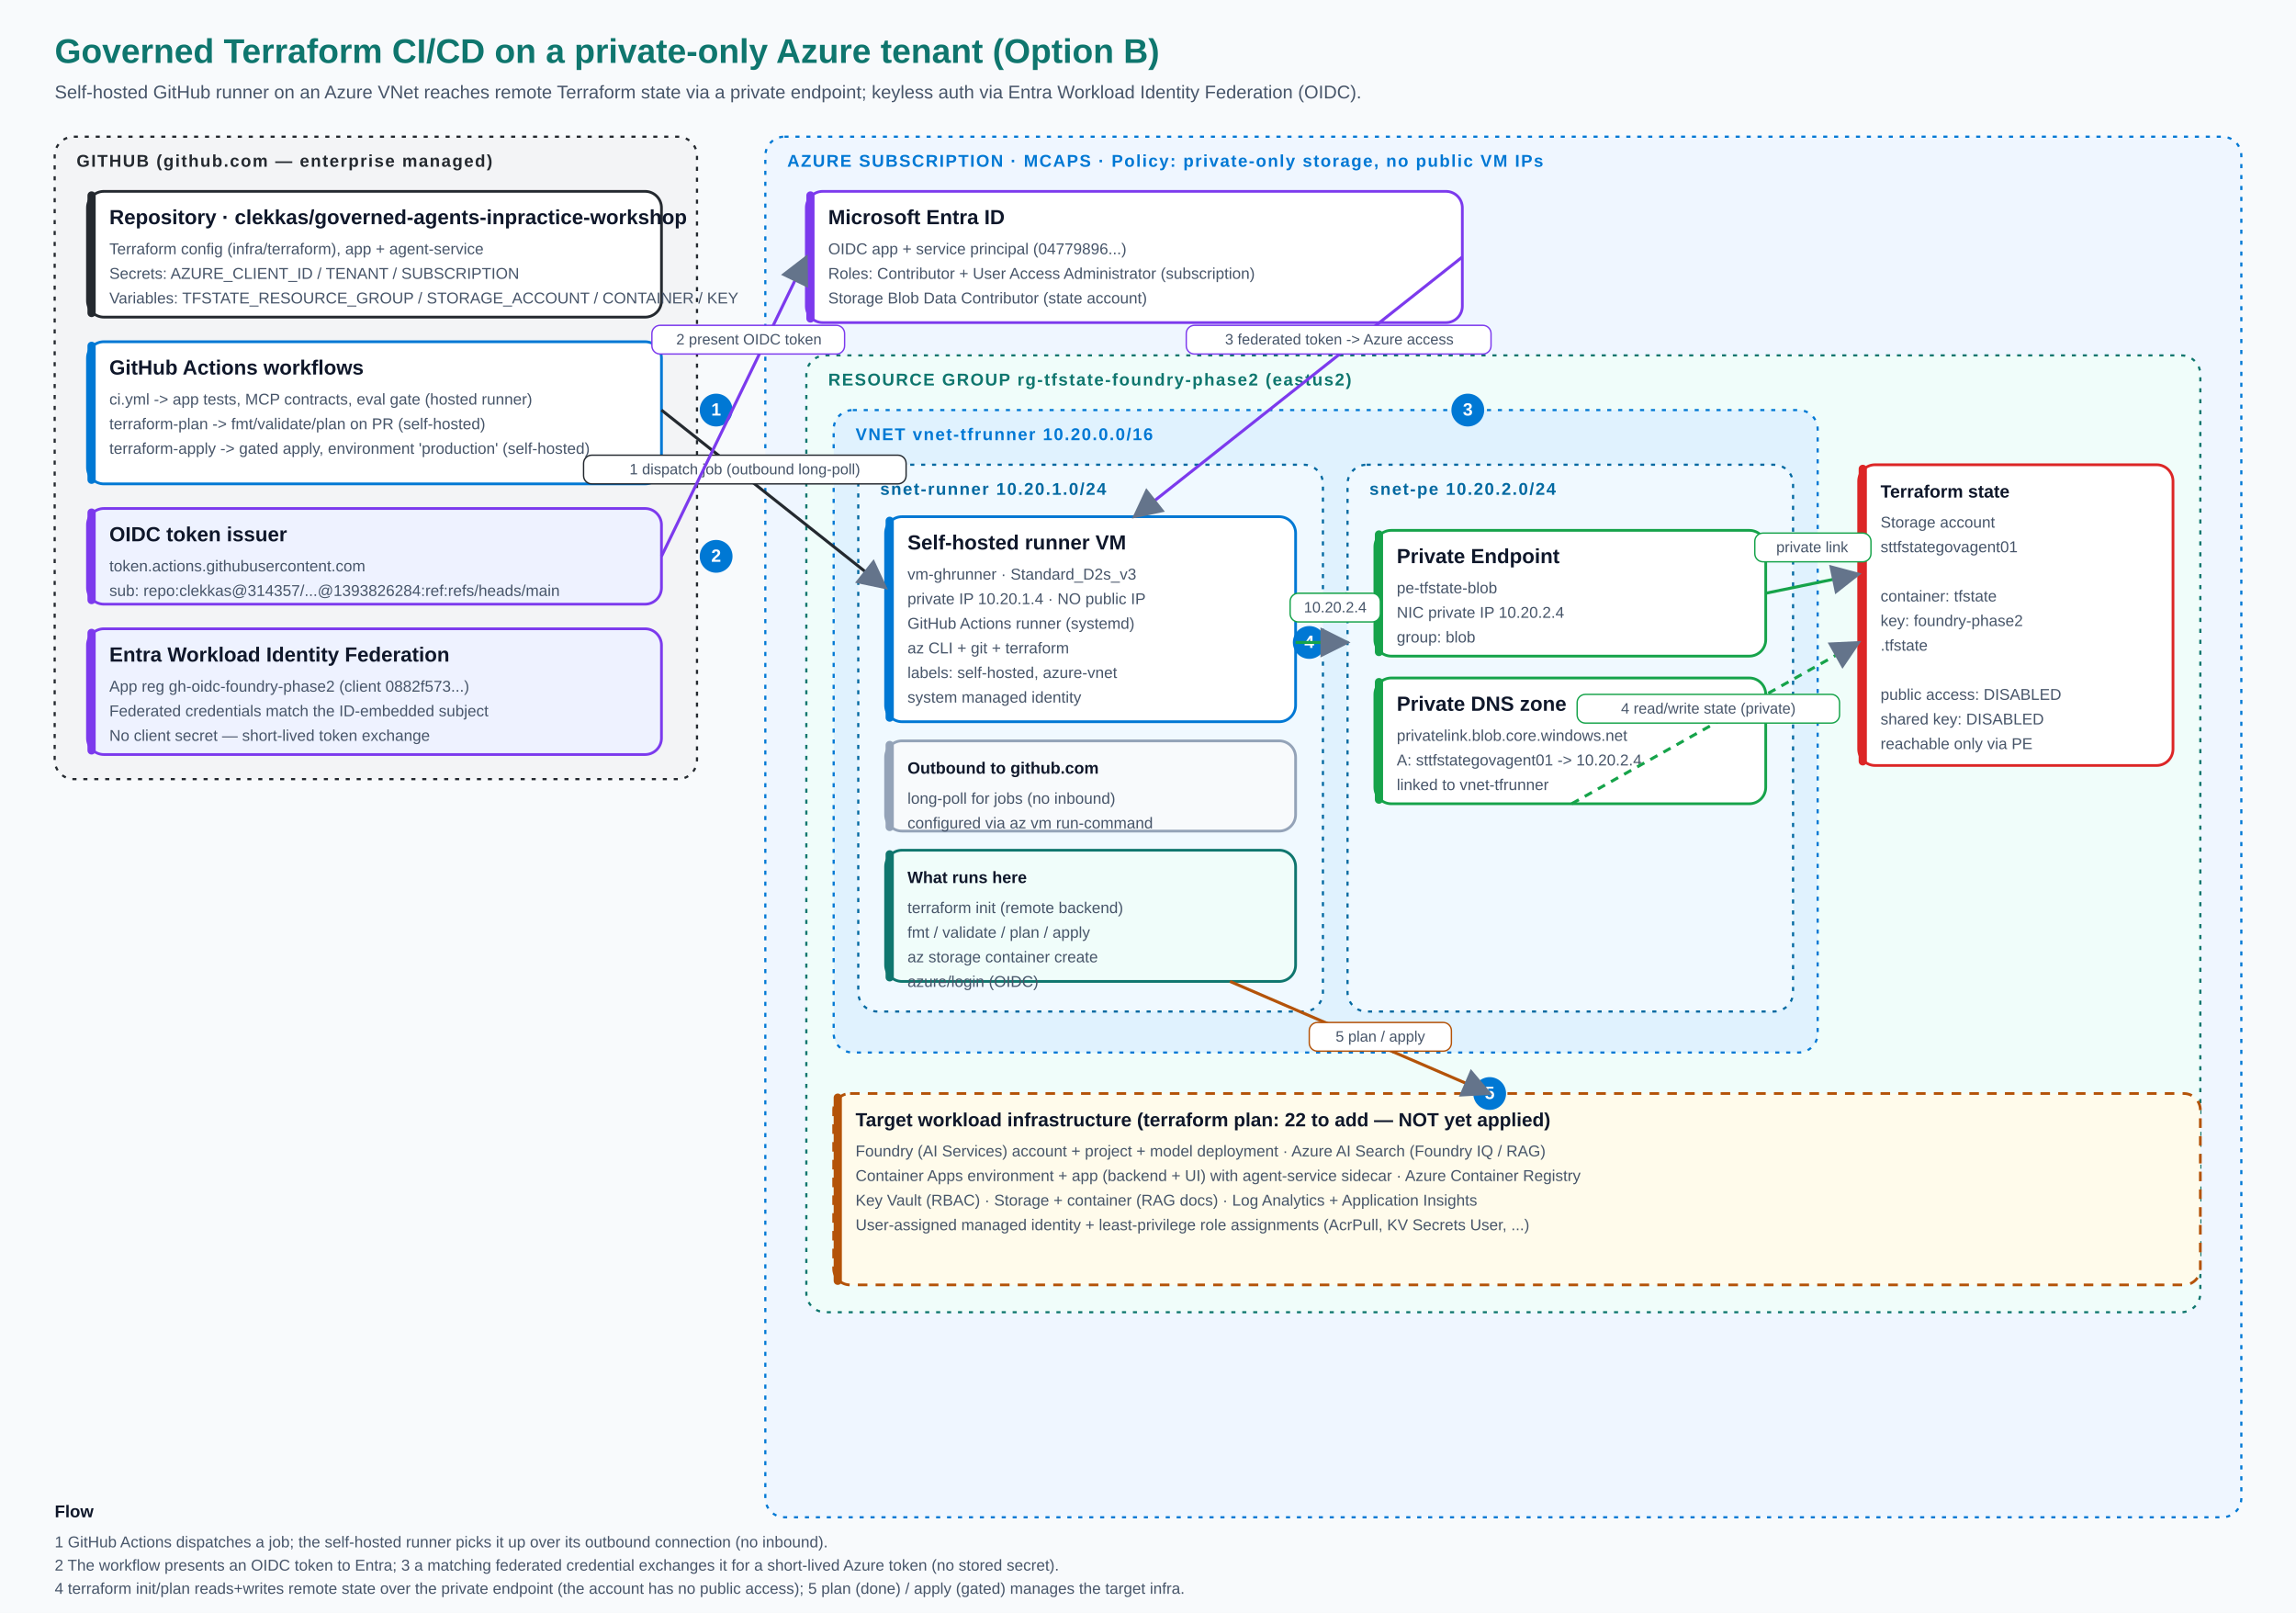
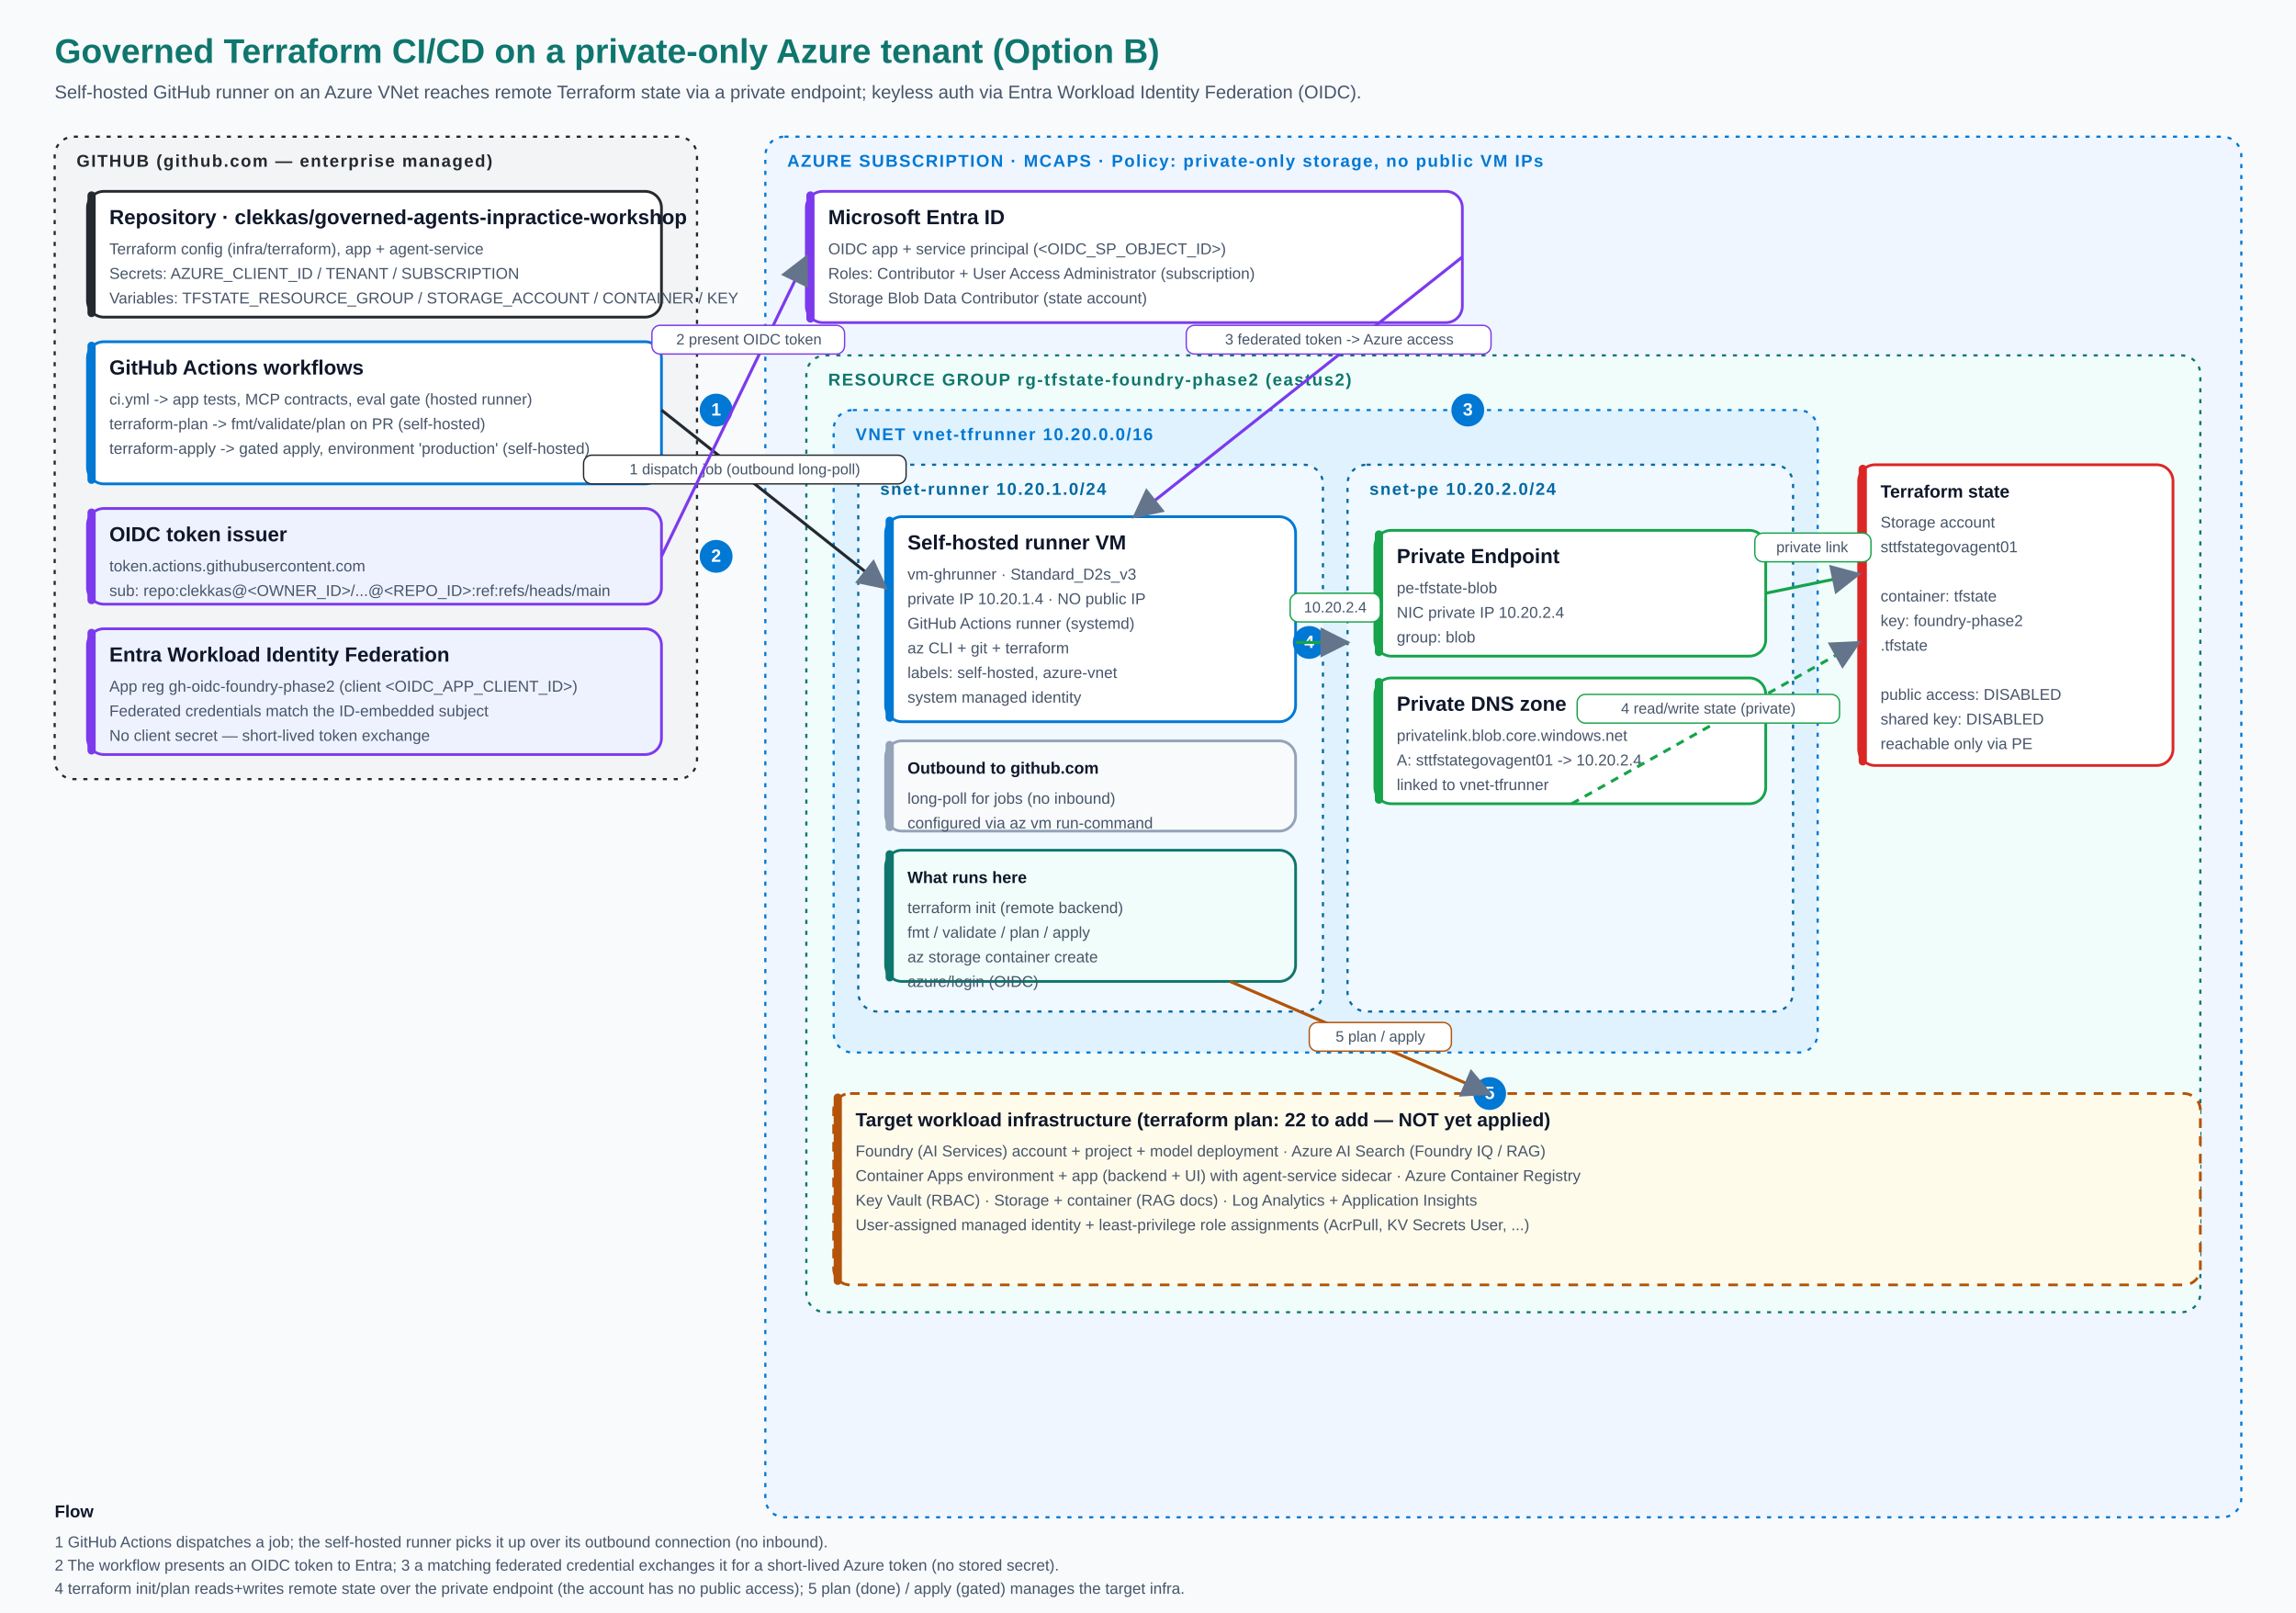
<svg xmlns="http://www.w3.org/2000/svg" width="1680" height="1180" viewBox="0 0 1680 1180">
  <defs>
    <marker id="arw" markerWidth="12" markerHeight="12" refX="9" refY="5" orient="auto">
      <path d="M0,0 L10,5 L0,10 z" fill="#64748b" />
    </marker>
  </defs>
  <rect width="1680" height="1180" fill="#f8fafc" />
  <text x="40" y="46" font-family="Segoe UI, Arial" font-size="25" font-weight="800" fill="#0f766e">Governed Terraform CI/CD on a private-only Azure tenant (Option B)</text>
  <text x="40" y="72" font-family="Segoe UI, Arial" font-size="13.5" fill="#475569">Self-hosted GitHub runner on an Azure VNet reaches remote Terraform state via a private endpoint; keyless auth via Entra Workload Identity Federation (OIDC).</text>
  <rect x="40" y="100" width="470" height="470" rx="14" fill="#f3f4f6" stroke="#24292f" stroke-width="1.6" stroke-dasharray="3 5" />
  <text x="56" y="122" font-family="Segoe UI, Arial" font-size="12.5" font-weight="800" fill="#24292f" letter-spacing="1">GITHUB (github.com — enterprise managed)</text>
  <rect x="64" y="140" width="420" height="92" rx="12" fill="#ffffff" stroke="#24292f" stroke-width="2" />
  <rect x="64" y="140" width="6" height="92" rx="3" fill="#24292f" />
  <text x="80" y="164" font-family="Segoe UI, Arial" font-size="15" font-weight="700" fill="#0f172a">Repository  ·  clekkas/governed-agents-inpractice-workshop</text>
  <text x="80" y="186" font-family="Segoe UI, Arial" font-size="11.5" fill="#475569">Terraform config (infra/terraform), app + agent-service</text>
  <text x="80" y="204" font-family="Segoe UI, Arial" font-size="11.5" fill="#475569">Secrets: AZURE_CLIENT_ID / TENANT / SUBSCRIPTION</text>
  <text x="80" y="222" font-family="Segoe UI, Arial" font-size="11.5" fill="#475569">Variables: TFSTATE_RESOURCE_GROUP / STORAGE_ACCOUNT / CONTAINER / KEY</text>
  <rect x="64" y="250" width="420" height="104" rx="12" fill="#ffffff" stroke="#0078d4" stroke-width="2" />
  <rect x="64" y="250" width="6" height="104" rx="3" fill="#0078d4" />
  <text x="80" y="274" font-family="Segoe UI, Arial" font-size="15" font-weight="700" fill="#0f172a">GitHub Actions workflows</text>
  <text x="80" y="296" font-family="Segoe UI, Arial" font-size="11.5" fill="#475569">ci.yml          -&gt; app tests, MCP contracts, eval gate (hosted runner)</text>
  <text x="80" y="314" font-family="Segoe UI, Arial" font-size="11.5" fill="#475569">terraform-plan  -&gt; fmt/validate/plan on PR (self-hosted)</text>
  <text x="80" y="332" font-family="Segoe UI, Arial" font-size="11.5" fill="#475569">terraform-apply -&gt; gated apply, environment 'production' (self-hosted)</text>
  <rect x="64" y="372" width="420" height="70" rx="12" fill="#eef2ff" stroke="#7c3aed" stroke-width="2" />
  <rect x="64" y="372" width="6" height="70" rx="3" fill="#7c3aed" />
  <text x="80" y="396" font-family="Segoe UI, Arial" font-size="15" font-weight="700" fill="#0f172a">OIDC token issuer</text>
  <text x="80" y="418" font-family="Segoe UI, Arial" font-size="11.5" fill="#475569">token.actions.githubusercontent.com</text>
-   <text x="80" y="436" font-family="Segoe UI, Arial" font-size="11.5" fill="#475569">sub: repo:clekkas@314357/...@1393826284:ref:refs/heads/main</text>
+   <text x="80" y="436" font-family="Segoe UI, Arial" font-size="11.5" fill="#475569">sub: repo:clekkas@&lt;OWNER_ID&gt;/...@&lt;REPO_ID&gt;:ref:refs/heads/main</text>
  <rect x="64" y="460" width="420" height="92" rx="12" fill="#eef2ff" stroke="#7c3aed" stroke-width="2" />
  <rect x="64" y="460" width="6" height="92" rx="3" fill="#7c3aed" />
  <text x="80" y="484" font-family="Segoe UI, Arial" font-size="15" font-weight="700" fill="#0f172a">Entra Workload Identity Federation</text>
-   <text x="80" y="506" font-family="Segoe UI, Arial" font-size="11.5" fill="#475569">App reg gh-oidc-foundry-phase2 (client 0882f573...)</text>
+   <text x="80" y="506" font-family="Segoe UI, Arial" font-size="11.5" fill="#475569">App reg gh-oidc-foundry-phase2 (client &lt;OIDC_APP_CLIENT_ID&gt;)</text>
  <text x="80" y="524" font-family="Segoe UI, Arial" font-size="11.5" fill="#475569">Federated credentials match the ID-embedded subject</text>
  <text x="80" y="542" font-family="Segoe UI, Arial" font-size="11.5" fill="#475569">No client secret — short-lived token exchange</text>
  <rect x="560" y="100" width="1080" height="1010" rx="14" fill="#eff6ff" stroke="#0078d4" stroke-width="1.6" stroke-dasharray="3 5" />
  <text x="576" y="122" font-family="Segoe UI, Arial" font-size="12.5" font-weight="800" fill="#0078d4" letter-spacing="1">AZURE SUBSCRIPTION  ·  MCAPS  ·  Policy: private-only storage, no public VM IPs</text>
  <rect x="590" y="140" width="480" height="96" rx="12" fill="#ffffff" stroke="#7c3aed" stroke-width="2" />
  <rect x="590" y="140" width="6" height="96" rx="3" fill="#7c3aed" />
  <text x="606" y="164" font-family="Segoe UI, Arial" font-size="15" font-weight="700" fill="#0f172a">Microsoft Entra ID</text>
-   <text x="606" y="186" font-family="Segoe UI, Arial" font-size="11.5" fill="#475569">OIDC app + service principal (04779896...)</text>
+   <text x="606" y="186" font-family="Segoe UI, Arial" font-size="11.5" fill="#475569">OIDC app + service principal (&lt;OIDC_SP_OBJECT_ID&gt;)</text>
  <text x="606" y="204" font-family="Segoe UI, Arial" font-size="11.5" fill="#475569">Roles: Contributor + User Access Administrator (subscription)</text>
  <text x="606" y="222" font-family="Segoe UI, Arial" font-size="11.5" fill="#475569">Storage Blob Data Contributor (state account)</text>
  <rect x="590" y="260" width="1020" height="700" rx="14" fill="#f0fdfa" stroke="#0f766e" stroke-width="1.6" stroke-dasharray="3 5" />
  <text x="606" y="282" font-family="Segoe UI, Arial" font-size="12.5" font-weight="800" fill="#0f766e" letter-spacing="1">RESOURCE GROUP  rg-tfstate-foundry-phase2  (eastus2)</text>
  <rect x="610" y="300" width="720" height="470" rx="14" fill="#e0f2fe" stroke="#0078d4" stroke-width="1.6" stroke-dasharray="3 5" />
  <text x="626" y="322" font-family="Segoe UI, Arial" font-size="12.5" font-weight="800" fill="#0078d4" letter-spacing="1">VNET  vnet-tfrunner  10.20.0.0/16</text>
  <rect x="628" y="340" width="340" height="400" rx="14" fill="#f0f9ff" stroke="#0369a1" stroke-width="1.6" stroke-dasharray="3 5" />
  <text x="644" y="362" font-family="Segoe UI, Arial" font-size="12.5" font-weight="800" fill="#0369a1" letter-spacing="1">snet-runner 10.20.1.0/24</text>
  <rect x="648" y="378" width="300" height="150" rx="12" fill="#ffffff" stroke="#0078d4" stroke-width="2" />
  <rect x="648" y="378" width="6" height="150" rx="3" fill="#0078d4" />
  <text x="664" y="402" font-family="Segoe UI, Arial" font-size="15" font-weight="700" fill="#0f172a">Self-hosted runner VM</text>
  <text x="664" y="424" font-family="Segoe UI, Arial" font-size="11.5" fill="#475569">vm-ghrunner  ·  Standard_D2s_v3</text>
  <text x="664" y="442" font-family="Segoe UI, Arial" font-size="11.5" fill="#475569">private IP 10.20.1.4  ·  NO public IP</text>
  <text x="664" y="460" font-family="Segoe UI, Arial" font-size="11.5" fill="#475569">GitHub Actions runner (systemd)</text>
  <text x="664" y="478" font-family="Segoe UI, Arial" font-size="11.5" fill="#475569">az CLI + git + terraform</text>
  <text x="664" y="496" font-family="Segoe UI, Arial" font-size="11.5" fill="#475569">labels: self-hosted, azure-vnet</text>
  <text x="664" y="514" font-family="Segoe UI, Arial" font-size="11.5" fill="#475569">system managed identity</text>
  <rect x="648" y="542" width="300" height="66" rx="12" fill="#f8fafc" stroke="#94a3b8" stroke-width="2" />
  <rect x="648" y="542" width="6" height="66" rx="3" fill="#94a3b8" />
  <text x="664" y="566" font-family="Segoe UI, Arial" font-size="12" font-weight="700" fill="#0f172a">Outbound to github.com</text>
  <text x="664" y="588" font-family="Segoe UI, Arial" font-size="11.5" fill="#475569">long-poll for jobs (no inbound)</text>
  <text x="664" y="606" font-family="Segoe UI, Arial" font-size="11.5" fill="#475569">configured via az vm run-command</text>
  <rect x="648" y="622" width="300" height="96" rx="12" fill="#f0fdfa" stroke="#0f766e" stroke-width="2" />
  <rect x="648" y="622" width="6" height="96" rx="3" fill="#0f766e" />
  <text x="664" y="646" font-family="Segoe UI, Arial" font-size="12" font-weight="700" fill="#0f172a">What runs here</text>
  <text x="664" y="668" font-family="Segoe UI, Arial" font-size="11.5" fill="#475569">terraform init (remote backend)</text>
  <text x="664" y="686" font-family="Segoe UI, Arial" font-size="11.5" fill="#475569">fmt / validate / plan / apply</text>
  <text x="664" y="704" font-family="Segoe UI, Arial" font-size="11.5" fill="#475569">az storage container create</text>
  <text x="664" y="722" font-family="Segoe UI, Arial" font-size="11.5" fill="#475569">azure/login (OIDC)</text>
  <rect x="986" y="340" width="326" height="400" rx="14" fill="#f0f9ff" stroke="#0369a1" stroke-width="1.6" stroke-dasharray="3 5" />
  <text x="1002" y="362" font-family="Segoe UI, Arial" font-size="12.5" font-weight="800" fill="#0369a1" letter-spacing="1">snet-pe 10.20.2.0/24</text>
  <rect x="1006" y="388" width="286" height="92" rx="12" fill="#ffffff" stroke="#16a34a" stroke-width="2" />
  <rect x="1006" y="388" width="6" height="92" rx="3" fill="#16a34a" />
  <text x="1022" y="412" font-family="Segoe UI, Arial" font-size="15" font-weight="700" fill="#0f172a">Private Endpoint</text>
  <text x="1022" y="434" font-family="Segoe UI, Arial" font-size="11.5" fill="#475569">pe-tfstate-blob</text>
  <text x="1022" y="452" font-family="Segoe UI, Arial" font-size="11.5" fill="#475569">NIC private IP 10.20.2.4</text>
  <text x="1022" y="470" font-family="Segoe UI, Arial" font-size="11.5" fill="#475569">group: blob</text>
  <rect x="1006" y="496" width="286" height="92" rx="12" fill="#ffffff" stroke="#16a34a" stroke-width="2" />
  <rect x="1006" y="496" width="6" height="92" rx="3" fill="#16a34a" />
  <text x="1022" y="520" font-family="Segoe UI, Arial" font-size="15" font-weight="700" fill="#0f172a">Private DNS zone</text>
  <text x="1022" y="542" font-family="Segoe UI, Arial" font-size="11.5" fill="#475569">privatelink.blob.core.windows.net</text>
  <text x="1022" y="560" font-family="Segoe UI, Arial" font-size="11.5" fill="#475569">A: sttfstategovagent01 -&gt; 10.20.2.4</text>
  <text x="1022" y="578" font-family="Segoe UI, Arial" font-size="11.5" fill="#475569">linked to vnet-tfrunner</text>
  <rect x="1360" y="340" width="230" height="220" rx="12" fill="#ffffff" stroke="#dc2626" stroke-width="2" />
  <rect x="1360" y="340" width="6" height="220" rx="3" fill="#dc2626" />
  <text x="1376" y="364" font-family="Segoe UI, Arial" font-size="13" font-weight="700" fill="#0f172a">Terraform state</text>
  <text x="1376" y="386" font-family="Segoe UI, Arial" font-size="11.5" fill="#475569">Storage account</text>
  <text x="1376" y="404" font-family="Segoe UI, Arial" font-size="11.5" fill="#475569">sttfstategovagent01</text>
  <text x="1376" y="422" font-family="Segoe UI, Arial" font-size="11.5" fill="#475569" />
  <text x="1376" y="440" font-family="Segoe UI, Arial" font-size="11.5" fill="#475569">container: tfstate</text>
  <text x="1376" y="458" font-family="Segoe UI, Arial" font-size="11.5" fill="#475569">key: foundry-phase2</text>
  <text x="1376" y="476" font-family="Segoe UI, Arial" font-size="11.5" fill="#475569">.tfstate</text>
  <text x="1376" y="494" font-family="Segoe UI, Arial" font-size="11.5" fill="#475569" />
  <text x="1376" y="512" font-family="Segoe UI, Arial" font-size="11.5" fill="#475569">public access: DISABLED</text>
  <text x="1376" y="530" font-family="Segoe UI, Arial" font-size="11.5" fill="#475569">shared key: DISABLED</text>
  <text x="1376" y="548" font-family="Segoe UI, Arial" font-size="11.5" fill="#475569">reachable only via PE</text>
  <rect x="610" y="800" width="1000" height="140" rx="12" fill="#fffbeb" stroke="#b45309" stroke-width="2" stroke-dasharray="7 6" />
  <rect x="610" y="800" width="6" height="140" rx="3" fill="#b45309" />
  <text x="626" y="824" font-family="Segoe UI, Arial" font-size="14" font-weight="700" fill="#0f172a">Target workload infrastructure  (terraform plan: 22 to add — NOT yet applied)</text>
  <text x="626" y="846" font-family="Segoe UI, Arial" font-size="11.5" fill="#475569">Foundry (AI Services) account + project + model deployment   ·   Azure AI Search (Foundry IQ / RAG)</text>
  <text x="626" y="864" font-family="Segoe UI, Arial" font-size="11.5" fill="#475569">Container Apps environment + app (backend + UI) with agent-service sidecar   ·   Azure Container Registry</text>
  <text x="626" y="882" font-family="Segoe UI, Arial" font-size="11.5" fill="#475569">Key Vault (RBAC)   ·   Storage + container (RAG docs)   ·   Log Analytics + Application Insights</text>
  <text x="626" y="900" font-family="Segoe UI, Arial" font-size="11.5" fill="#475569">User-assigned managed identity + least-privilege role assignments (AcrPull, KV Secrets User, ...)</text>
  <line x1="1292" y1="434" x2="1360" y2="420" stroke="#16a34a" stroke-width="2.2" marker-end="url(#arw)" />
  <rect x="1284" y="390" width="85" height="21" rx="6" fill="#ffffff" stroke="#16a34a" stroke-width="1" />
  <text x="1326" y="404" font-family="Segoe UI, Arial" font-size="11" fill="#475569" text-anchor="middle">private link</text>
  <line x1="948" y1="452" x2="1006" y2="440" stroke="#16a34a" stroke-width="2.2" marker-end="url(#arw)" />
  <rect x="944" y="434" width="66" height="21" rx="6" fill="#ffffff" stroke="#16a34a" stroke-width="1" />
  <text x="977" y="448" font-family="Segoe UI, Arial" font-size="11" fill="#475569" text-anchor="middle">10.20.2.4</text>
  <circle cx="524" cy="300" r="12" fill="#0078d4" />
  <text x="524" y="304" font-family="Segoe UI, Arial" font-size="13" font-weight="800" fill="#ffffff" text-anchor="middle">1</text>
  <line x1="484" y1="300" x2="648" y2="430" stroke="#24292f" stroke-width="2.2" marker-end="url(#arw)" />
  <rect x="427" y="333" width="236" height="21" rx="6" fill="#ffffff" stroke="#24292f" stroke-width="1" />
  <text x="545" y="347" font-family="Segoe UI, Arial" font-size="11" fill="#475569" text-anchor="middle">1  dispatch job (outbound long-poll)</text>
  <circle cx="524" cy="407" r="12" fill="#0078d4" />
  <text x="524" y="411" font-family="Segoe UI, Arial" font-size="13" font-weight="800" fill="#ffffff" text-anchor="middle">2</text>
  <line x1="484" y1="407" x2="590" y2="188" stroke="#7c3aed" stroke-width="2.2" marker-end="url(#arw)" />
  <rect x="477" y="238" width="141" height="21" rx="6" fill="#ffffff" stroke="#7c3aed" stroke-width="1" />
  <text x="548" y="252" font-family="Segoe UI, Arial" font-size="11" fill="#475569" text-anchor="middle">2  present OIDC token</text>
  <circle cx="1074" cy="300" r="12" fill="#0078d4" />
  <text x="1074" y="304" font-family="Segoe UI, Arial" font-size="13" font-weight="800" fill="#ffffff" text-anchor="middle">3</text>
  <line x1="1070" y1="188" x2="830" y2="378" stroke="#7c3aed" stroke-width="2.2" marker-end="url(#arw)" />
  <rect x="868" y="238" width="223" height="21" rx="6" fill="#ffffff" stroke="#7c3aed" stroke-width="1" />
  <text x="980" y="252" font-family="Segoe UI, Arial" font-size="11" fill="#475569" text-anchor="middle">3  federated token -&gt; Azure access</text>
  <circle cx="958" cy="470" r="12" fill="#0078d4" />
  <text x="958" y="474" font-family="Segoe UI, Arial" font-size="13" font-weight="800" fill="#ffffff" text-anchor="middle">4</text>
  <line x1="948" y1="470" x2="986" y2="470" stroke="#16a34a" stroke-width="2.2" marker-end="url(#arw)" />
  <line x1="1150" y1="588" x2="1360" y2="470" stroke="#16a34a" stroke-width="2.2" stroke-dasharray="6 5" marker-end="url(#arw)" />
  <rect x="1154" y="508" width="192" height="21" rx="6" fill="#ffffff" stroke="#16a34a" stroke-width="1" />
  <text x="1250" y="522" font-family="Segoe UI, Arial" font-size="11" fill="#475569" text-anchor="middle">4  read/write state (private)</text>
  <circle cx="1090" cy="800" r="12" fill="#0078d4" />
  <text x="1090" y="804" font-family="Segoe UI, Arial" font-size="13" font-weight="800" fill="#ffffff" text-anchor="middle">5</text>
  <line x1="900" y1="718" x2="1090" y2="800" stroke="#b45309" stroke-width="2.2" marker-end="url(#arw)" />
  <rect x="958" y="748" width="104" height="21" rx="6" fill="#ffffff" stroke="#b45309" stroke-width="1" />
  <text x="1010" y="762" font-family="Segoe UI, Arial" font-size="11" fill="#475569" text-anchor="middle">5  plan / apply</text>
  <text x="40" y="1110" font-family="Segoe UI, Arial" font-size="12.5" font-weight="800" fill="#0f172a">Flow</text>
  <text x="40" y="1132" font-family="Segoe UI, Arial" font-size="11.5" fill="#475569">1  GitHub Actions dispatches a job; the self-hosted runner picks it up over its outbound connection (no inbound).</text>
  <text x="40" y="1149" font-family="Segoe UI, Arial" font-size="11.5" fill="#475569">2  The workflow presents an OIDC token to Entra;  3  a matching federated credential exchanges it for a short-lived Azure token (no stored secret).</text>
  <text x="40" y="1166" font-family="Segoe UI, Arial" font-size="11.5" fill="#475569">4  terraform init/plan reads+writes remote state over the private endpoint (the account has no public access);  5  plan (done) / apply (gated) manages the target infra.</text>
</svg>
